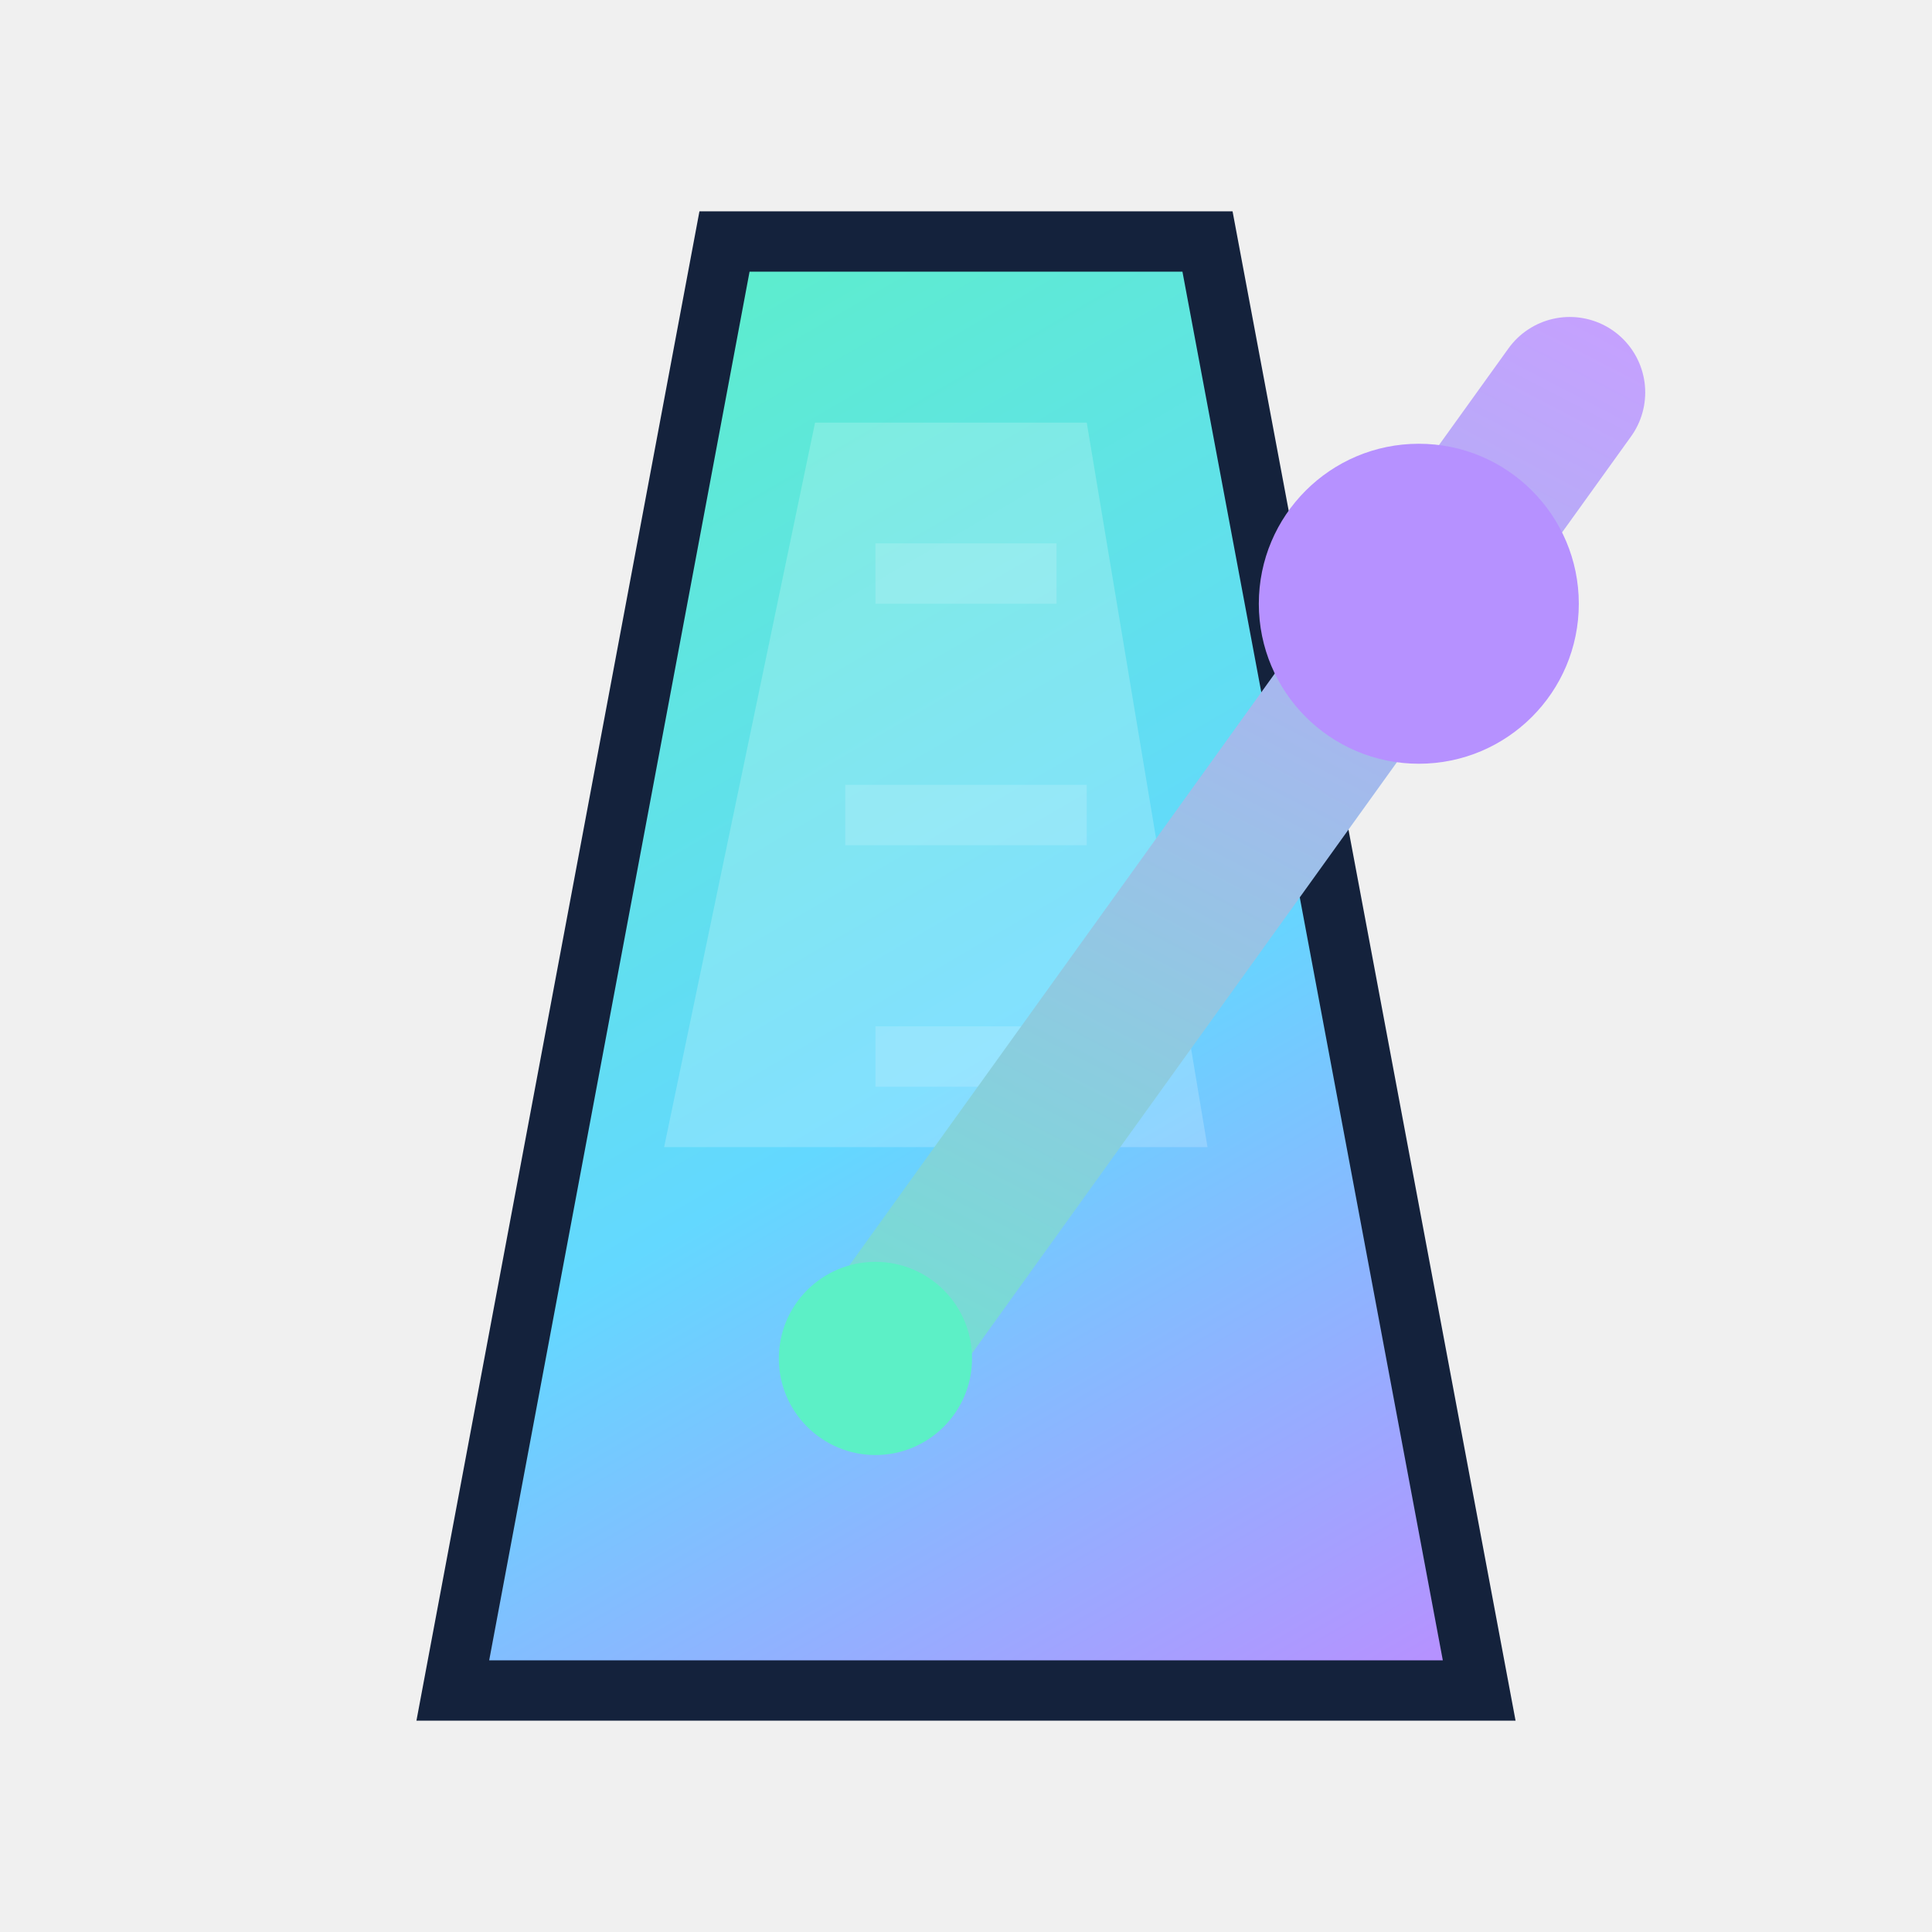
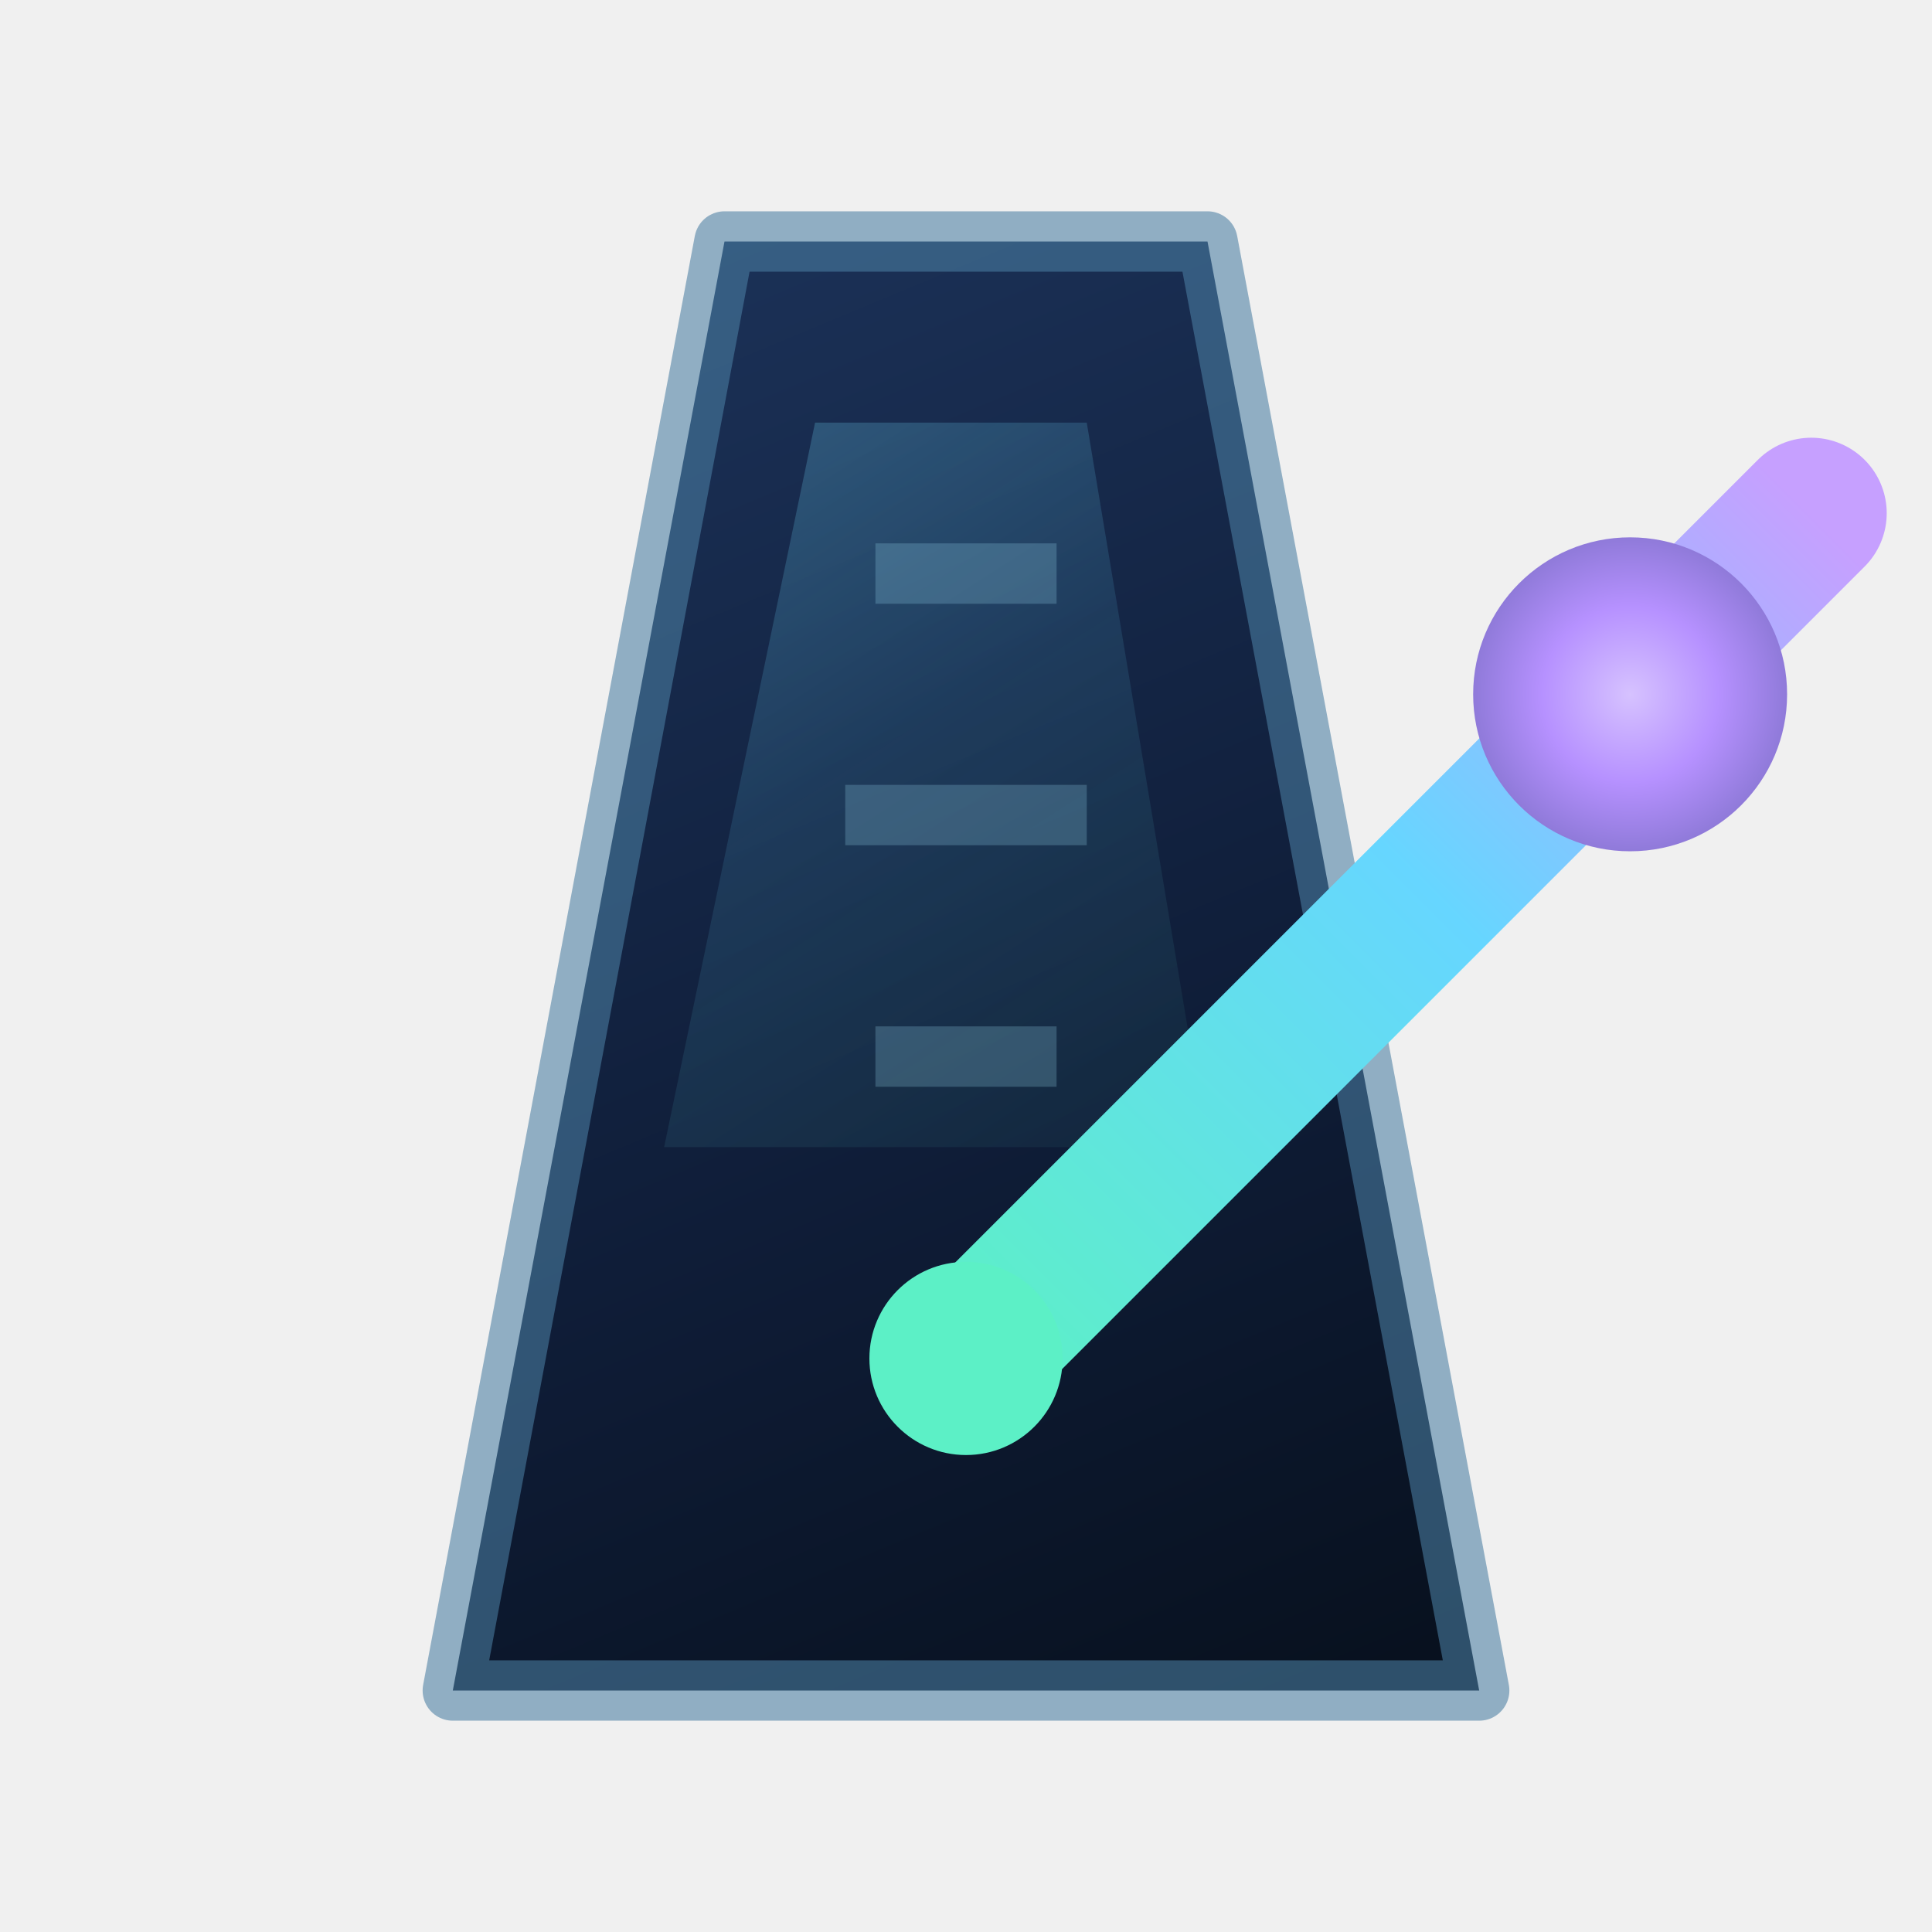
<svg xmlns="http://www.w3.org/2000/svg" viewBox="0 0 64 64">
  <defs>
-     <linearGradient id="a" x1="18" x2="46" y1="8" y2="56" gradientUnits="userSpaceOnUse">
+     <linearGradient id="a" x1="24" x2="44" y1="8" y2="56" gradientUnits="userSpaceOnUse">
+       <stop stop-color="#1b3157" />
+       <stop offset=".58" stop-color="#0f1d38" />
+       <stop offset="1" stop-color="#08111f" />
+     </linearGradient>
+     <linearGradient id="b" x1="32" x2="60" y1="45" y2="17" gradientUnits="userSpaceOnUse">
      <stop stop-color="#5cf0c6" />
-       <stop offset=".55" stop-color="#63d8ff" />
-       <stop offset="1" stop-color="#b691ff" />
-     </linearGradient>
-     <linearGradient id="b" x1="24" x2="49" y1="56" y2="8" gradientUnits="userSpaceOnUse">
-       <stop stop-color="#5cf0c6" />
+       <stop offset=".55" stop-color="#66d6ff" />
      <stop offset="1" stop-color="#c6a0ff" />
    </linearGradient>
+     <linearGradient id="c" x1="22" x2="40" y1="12" y2="40" gradientUnits="userSpaceOnUse">
+       <stop stop-color="#7be3ff" stop-opacity=".28" />
+       <stop offset=".45" stop-color="#66d6ff" stop-opacity=".12" />
+       <stop offset="1" stop-color="#5cf0c6" stop-opacity=".04" />
+     </linearGradient>
+     <radialGradient id="d" cx="0" cy="0" r="1" gradientTransform="matrix(0 5.3 -5.3 0 54 23)" gradientUnits="userSpaceOnUse">
+       <stop stop-color="#d6c2ff" />
+       <stop offset=".55" stop-color="#b691ff" />
+       <stop offset="1" stop-color="#8e79d8" />
+     </radialGradient>
  </defs>
-   <path fill="url(#a)" stroke="#14223c" stroke-width="2" d="M24 8H40L49 56H15Z" />
-   <path fill="#fff" fill-opacity=".2" d="M27 14h9l4 24H22z" />
-   <path fill="#eefcff" fill-opacity=".18" d="M29 18h6v2h-6zm-1 8h8v2h-8zm1 8h6v2h-6z" />
-   <path stroke="url(#b)" stroke-linecap="round" stroke-width="5" d="M29 45 52 13" />
-   <circle cx="29" cy="45" r="3.2" fill="#5cf0c6" />
-   <circle cx="47" cy="20" r="5.3" fill="#b691ff" />
+   <path fill="url(#a)" stroke="#4b7ea3" stroke-opacity=".58" stroke-linejoin="round" stroke-width="2" d="M24 8H40L49 56H15Z" />
+   <path fill="url(#c)" d="M27 14h9l4 24H22z" />
+   <path fill="#a7e8ff" fill-opacity=".22" d="M29 18h6v2h-6zm-1 8h8v2h-8zm1 8h6v2h-6z" />
+   <path stroke="url(#b)" stroke-linecap="round" stroke-width="5" d="M32 45 60 17" />
+   <circle cx="32" cy="45" r="3.2" fill="#5cf0c6" />
+   <circle cx="54" cy="23" r="5.2" fill="url(#d)" />
</svg>
